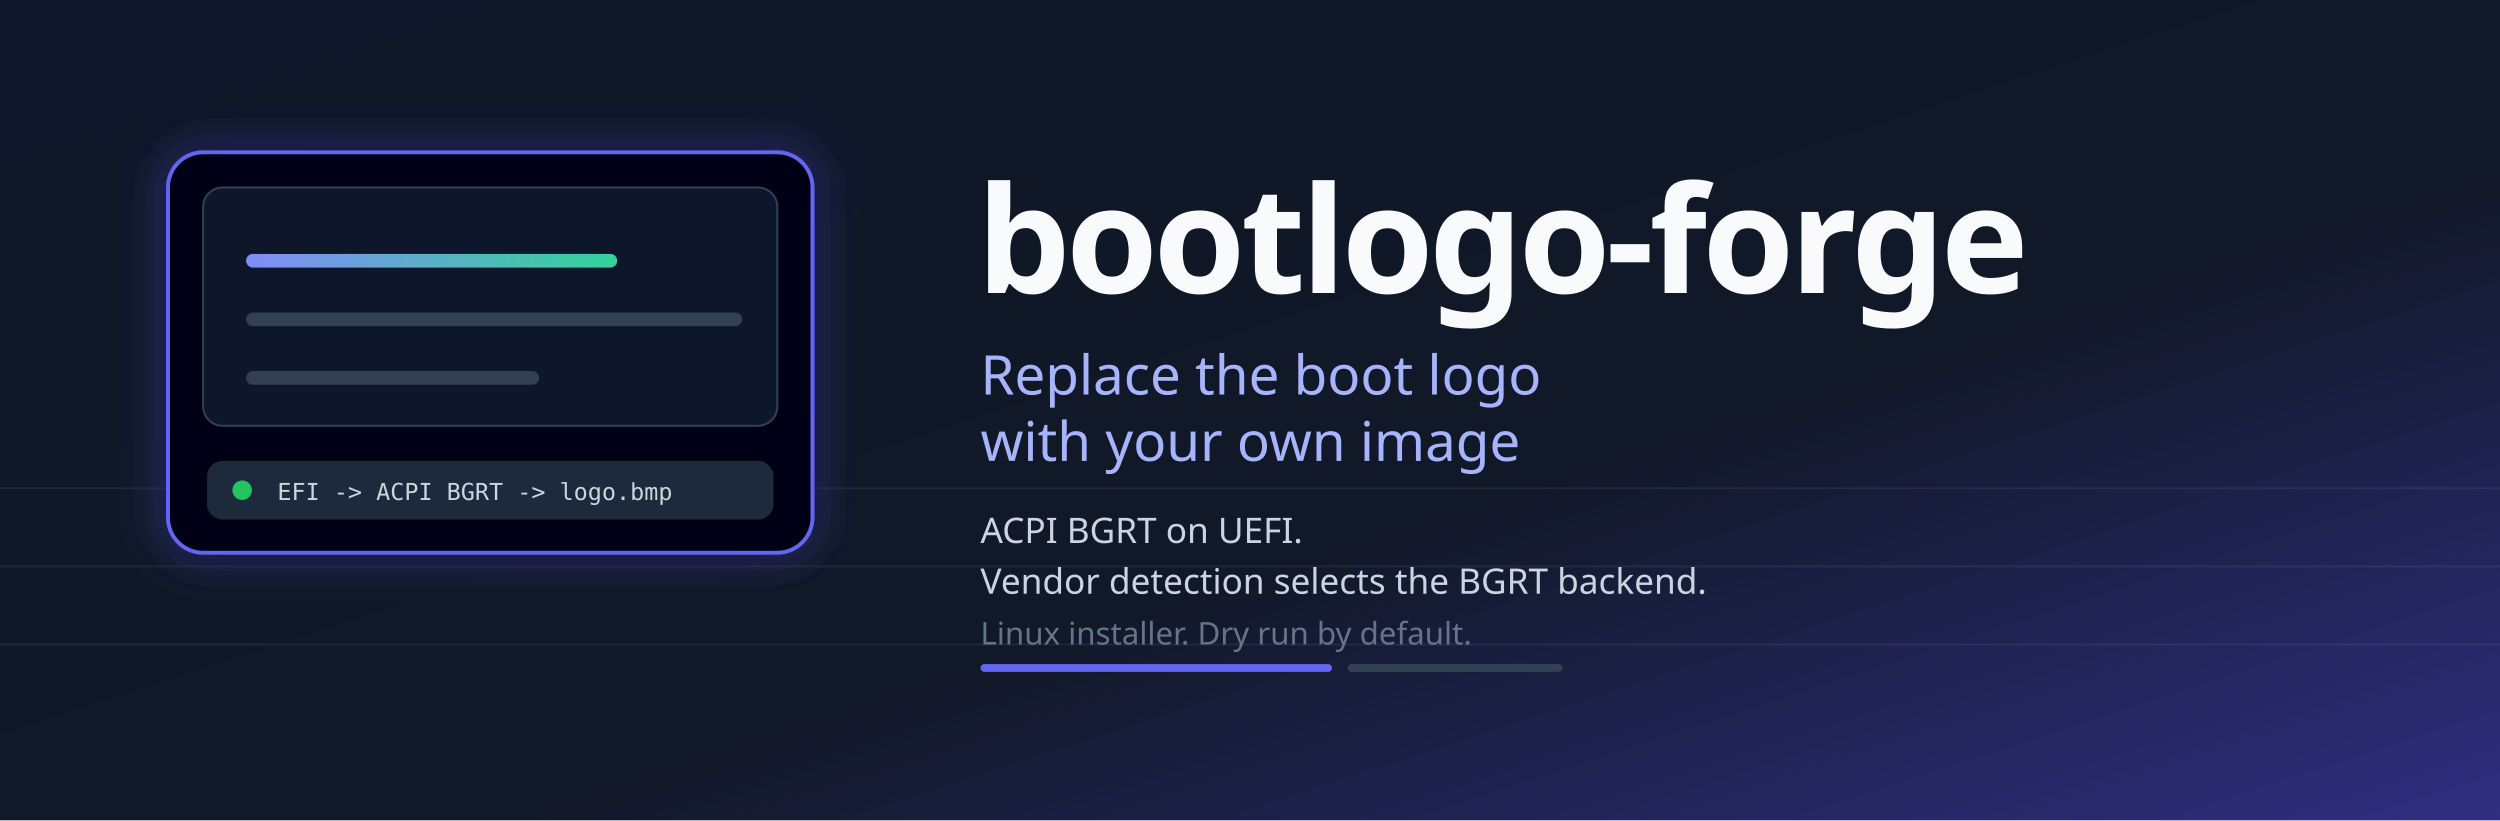
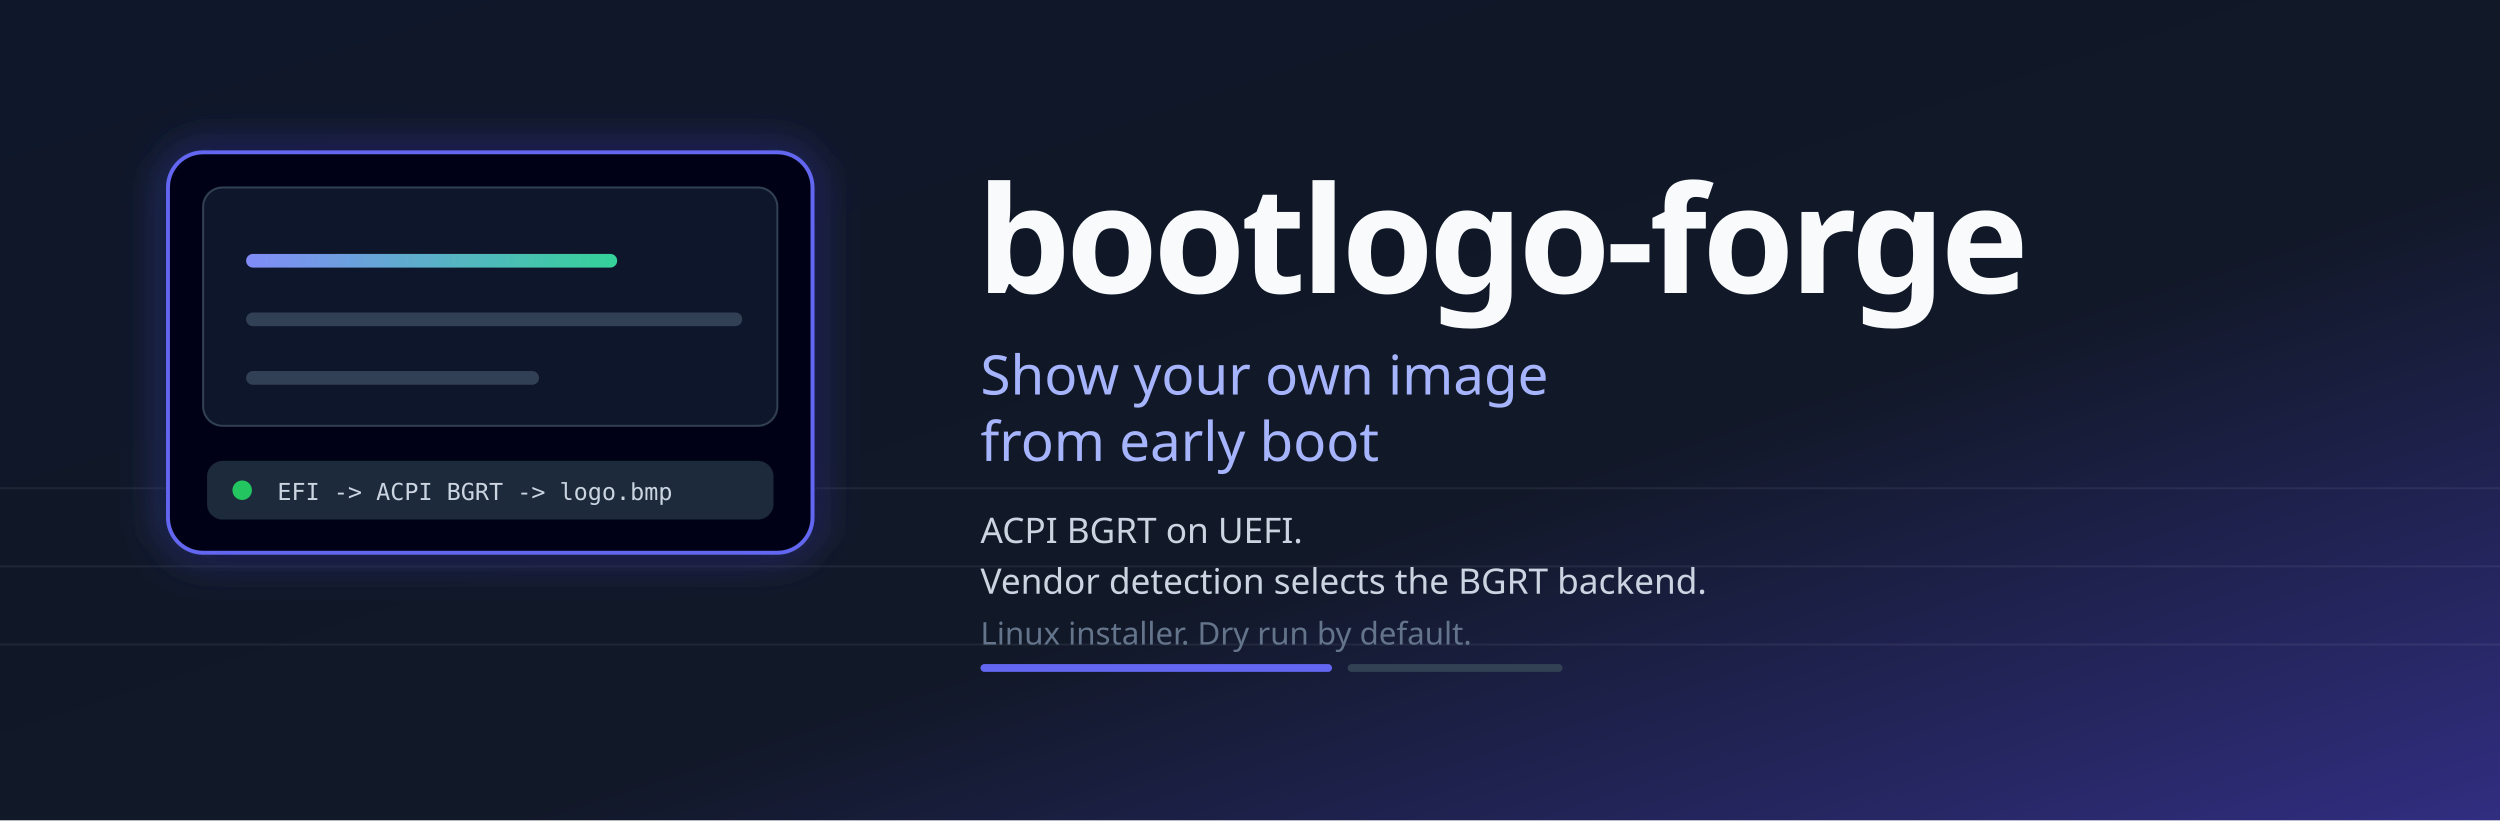
<svg xmlns="http://www.w3.org/2000/svg" width="1280" height="420" viewBox="0 0 1280 420" role="img" aria-label="bootlogo-forge">
  <defs>
    <linearGradient id="bg" x1="0" y1="0" x2="1" y2="1">
      <stop offset="0" stop-color="#0f172a" />
      <stop offset=".6" stop-color="#111827" />
      <stop offset="1" stop-color="#312e81" />
    </linearGradient>
    <linearGradient id="bar" x1="0" y1="0" x2="1" y2="0">
      <stop offset="0" stop-color="#818cf8" />
      <stop offset="1" stop-color="#34d399" />
    </linearGradient>
    <filter id="glow" x="-20%" y="-20%" width="140%" height="140%">
      <feGaussianBlur stdDeviation="10" result="b" />
      <feMerge>
        <feMergeNode in="b" />
        <feMergeNode in="SourceGraphic" />
      </feMerge>
    </filter>
  </defs>
  <rect width="1280" height="420" fill="url(#bg)" />
  <g opacity=".08" stroke="#cbd5e1">
    <path d="M0 330h1280M0 290h1280M0 250h1280" />
  </g>
  <g transform="translate(86,78)" filter="url(#glow)">
    <rect width="330" height="205" rx="18" fill="#020617" stroke="#6366f1" stroke-width="2" />
    <rect x="18" y="18" width="294" height="122" rx="10" fill="#0f172a" stroke="#334155" />
    <rect x="40" y="52" width="190" height="7" rx="3.5" fill="url(#bar)" />
    <rect x="40" y="82" width="254" height="7" rx="3.5" fill="#334155" />
    <rect x="40" y="112" width="150" height="7" rx="3.5" fill="#334155" />
    <rect x="20" y="158" width="290" height="30" rx="8" fill="#1e293b" />
    <circle cx="38" cy="173" r="5" fill="#22c55e" />
    <text x="56" y="178" fill="#cbd5e1" font-family="ui-monospace, monospace" font-size="12">EFI -&gt; ACPI BGRT -&gt; logo.bmp</text>
  </g>
  <text x="500" y="150" fill="#f8fafc" font-family="system-ui, sans-serif" font-size="76" font-weight="800" letter-spacing="-.03em">bootlogo-forge</text>
-   <text x="502" y="202" fill="#a5b4fc" font-family="system-ui, sans-serif" font-size="28" font-weight="500">Replace the boot logo</text>
-   <text x="502" y="236" fill="#a5b4fc" font-family="system-ui, sans-serif" font-size="28" font-weight="500">with your own image</text>
+   <text x="502" y="202" fill="#a5b4fc" font-family="system-ui, sans-serif" font-size="28" font-weight="500">Show your own image</text>
+   <text x="502" y="236" fill="#a5b4fc" font-family="system-ui, sans-serif" font-size="28" font-weight="500">from early boot</text>
  <text x="502" y="278" fill="#cbd5e1" font-family="system-ui, sans-serif" font-size="18">ACPI BGRT on UEFI.</text>
  <text x="502" y="304" fill="#cbd5e1" font-family="system-ui, sans-serif" font-size="18">Vendor detection selects the BGRT backend.</text>
  <text x="502" y="330" fill="#64748b" font-family="system-ui, sans-serif" font-size="16">Linux installer. Dry run by default.</text>
  <rect x="502" y="340" width="180" height="4" rx="2" fill="#6366f1" />
  <rect x="690" y="340" width="110" height="4" rx="2" fill="#334155" />
</svg>
